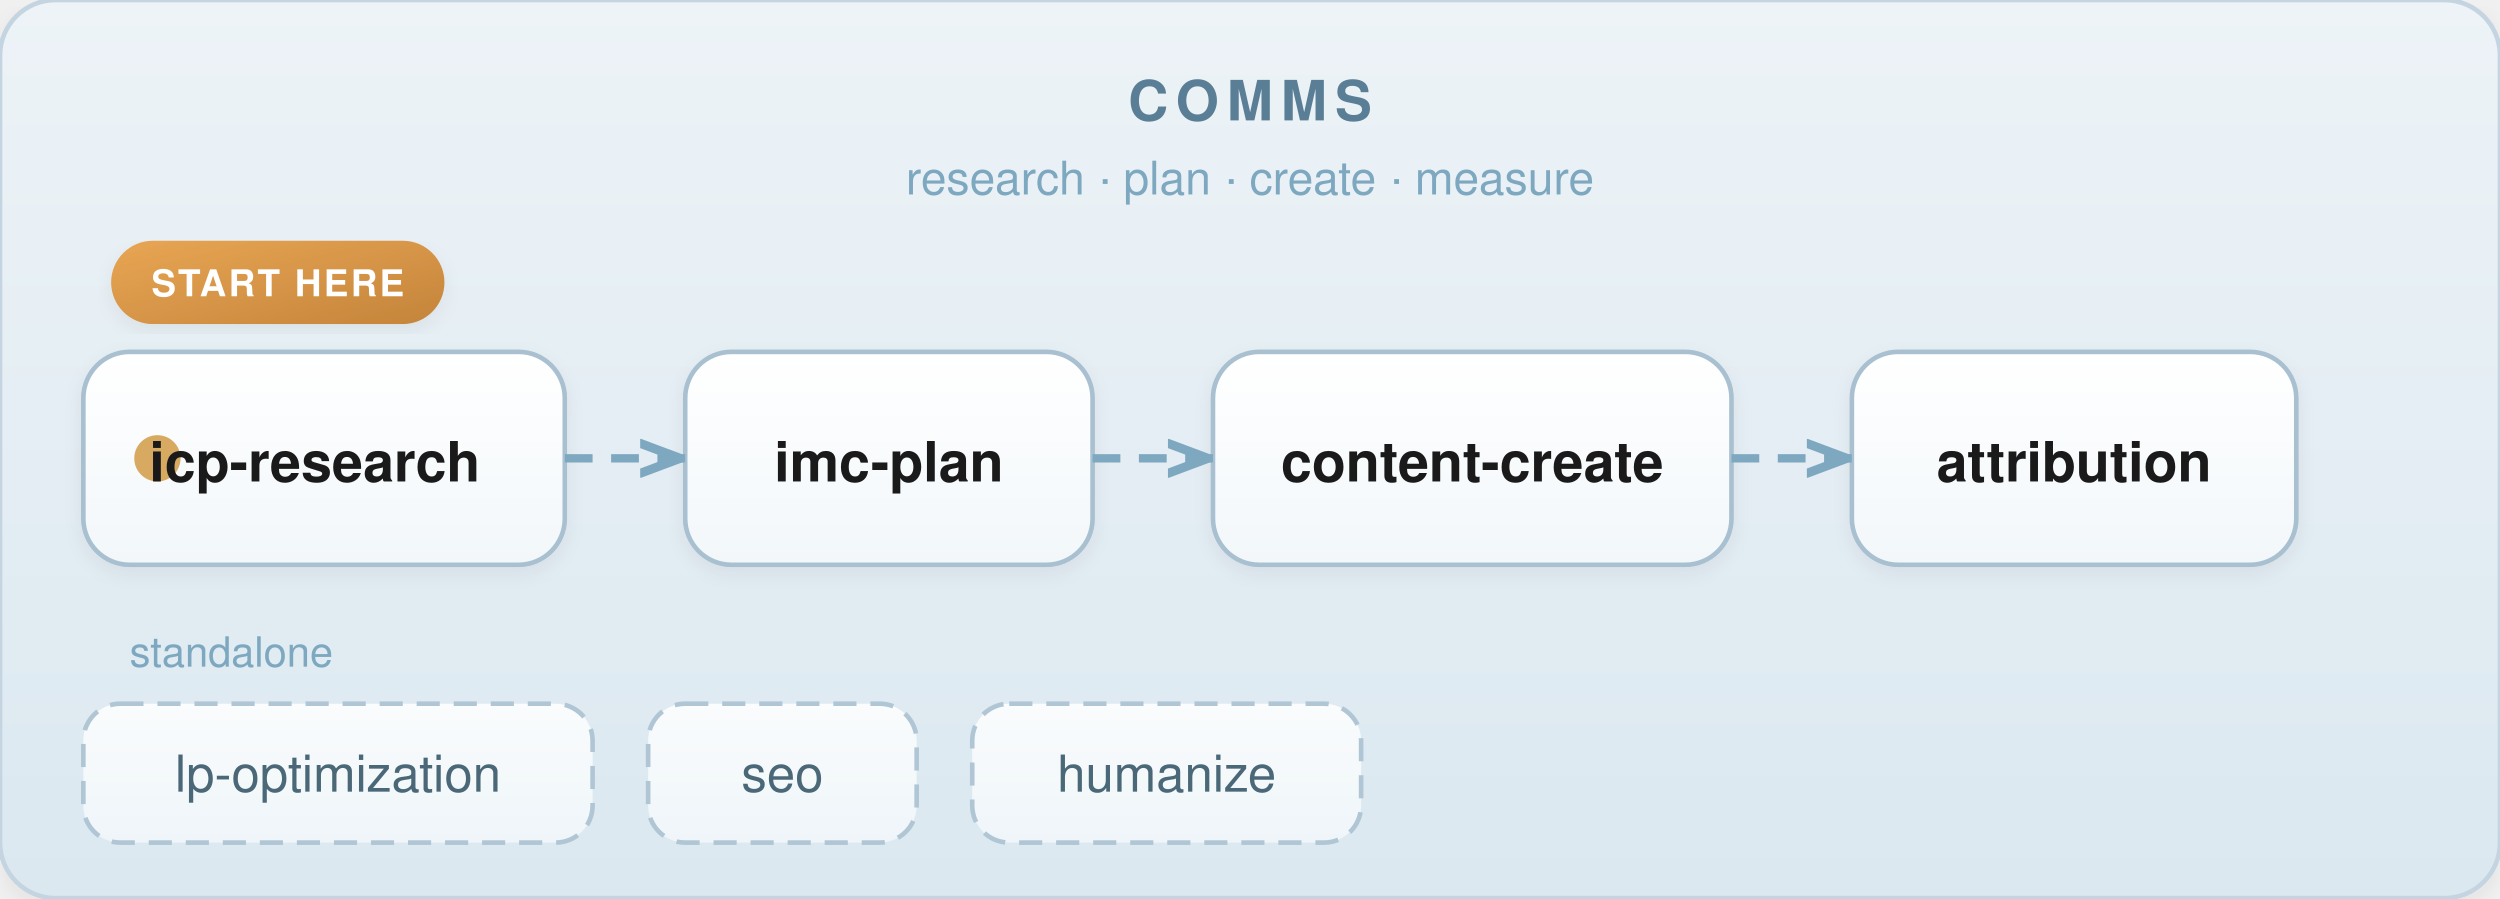
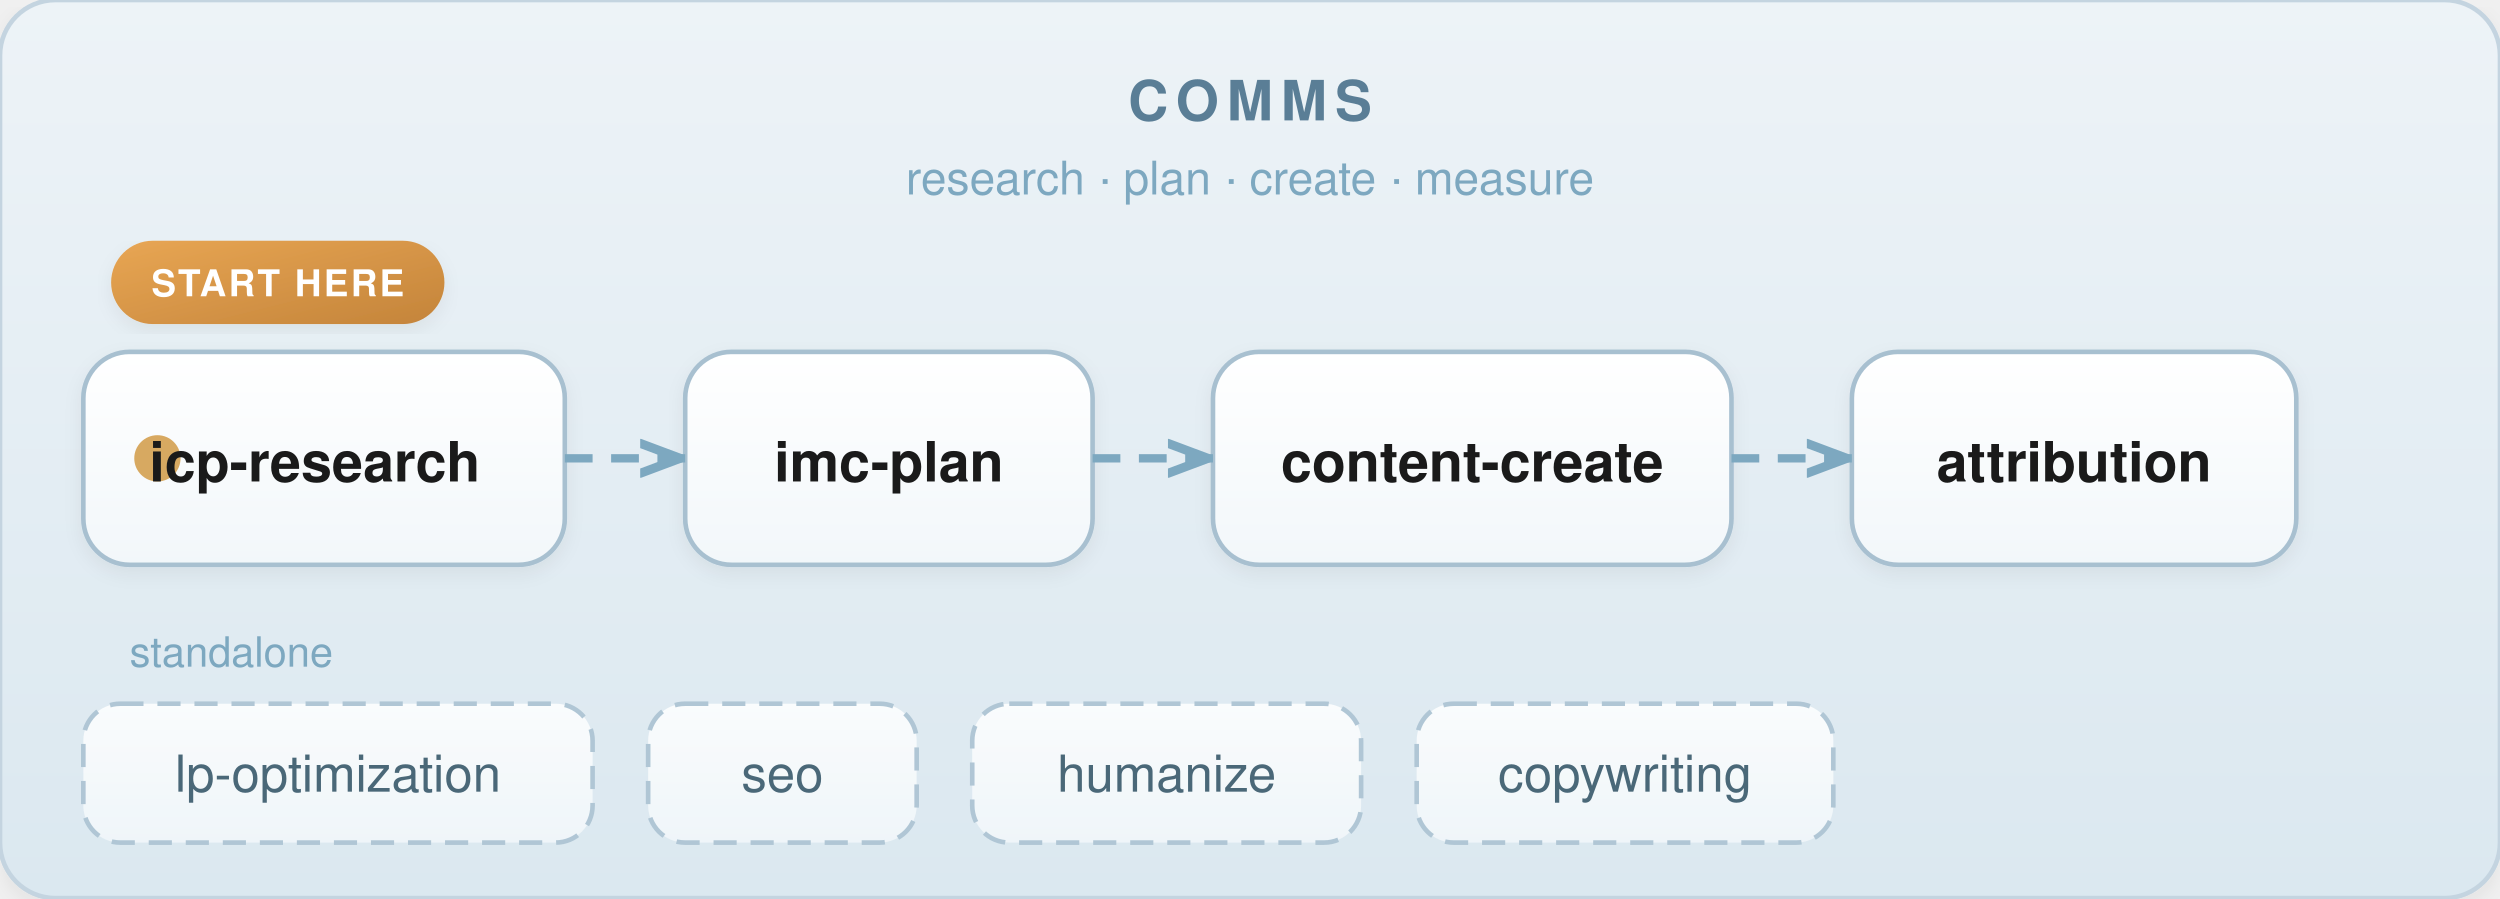
<svg xmlns="http://www.w3.org/2000/svg" viewBox="0 0 540 194" fill="none">
  <style>
    text { font-family: -apple-system, BlinkMacSystemFont, 'Segoe UI', Helvetica, Arial, sans-serif; }
    @keyframes dash-flow { to { stroke-dashoffset: -18; } }
    @keyframes pulse { 0%,100%{opacity:1} 50%{opacity:0.7} }
    .flow { stroke-dasharray: 6 4; animation: dash-flow 1.2s linear infinite; }
    .badge { animation: pulse 2s ease-in-out infinite; }
  </style>
  <defs>
    <linearGradient id="cg" x1="0" y1="0" x2="0" y2="1">
      <stop offset="0%" stop-color="#edf3f7" />
      <stop offset="100%" stop-color="#dbe8f0" />
    </linearGradient>
    <linearGradient id="cn" x1="0" y1="0" x2="0" y2="1">
      <stop offset="0%" stop-color="#ffffff" />
      <stop offset="100%" stop-color="#f2f7fa" />
    </linearGradient>
    <linearGradient id="cb" x1="0" y1="0" x2="1" y2="1">
      <stop offset="0%" stop-color="#e8a654" />
      <stop offset="100%" stop-color="#c4843a" />
    </linearGradient>
    <filter id="cs" x="-4%" y="-8%" width="108%" height="120%">
      <feDropShadow dx="0" dy="1.5" stdDeviation="2" flood-color="#000" flood-opacity="0.06" />
    </filter>
    <marker id="ca" viewBox="0 0 10 10" refX="9" refY="5" markerWidth="6" markerHeight="6" orient="auto-start-reverse">
      <path d="M 0 2 L 8 5 L 0 8" fill="none" stroke="#7da8c0" stroke-width="1.8" stroke-linecap="round" stroke-linejoin="round" />
    </marker>
  </defs>
  <rect width="540" height="194" rx="12" fill="url(#cg)" stroke="#c4d4e0" stroke-width="1" filter="url(#cs)" />
  <text x="270" y="26" text-anchor="middle" font-size="12" fill="#5a7e96" font-weight="700" letter-spacing="0.14em">COMMS</text>
  <text x="270" y="42" text-anchor="middle" font-size="10" fill="#7da8c0">research · plan · create · measure</text>
  <rect x="24" y="52" width="72" height="18" rx="9" fill="url(#cb)" class="badge" filter="url(#cs)" />
  <text x="60" y="64" text-anchor="middle" font-size="8" fill="#fff" font-weight="700" letter-spacing="0.06em">START HERE</text>
  <rect x="18" y="76" width="104" height="46" rx="10" fill="url(#cn)" stroke="#a8c0d0" stroke-width="1" filter="url(#cs)" />
  <circle cx="34" cy="99" r="5" fill="#d4a050" opacity="0.9" />
  <text x="68" y="104" text-anchor="middle" font-size="12" fill="#1a1a1a" font-weight="600">icp-research</text>
  <rect x="148" y="76" width="88" height="46" rx="10" fill="url(#cn)" stroke="#a8c0d0" stroke-width="1" filter="url(#cs)" />
  <text x="192" y="104" text-anchor="middle" font-size="12" fill="#1a1a1a" font-weight="600">imc-plan</text>
  <rect x="262" y="76" width="112" height="46" rx="10" fill="url(#cn)" stroke="#a8c0d0" stroke-width="1" filter="url(#cs)" />
  <text x="318" y="104" text-anchor="middle" font-size="12" fill="#1a1a1a" font-weight="600">content-create</text>
  <rect x="400" y="76" width="96" height="46" rx="10" fill="url(#cn)" stroke="#a8c0d0" stroke-width="1" filter="url(#cs)" />
  <text x="448" y="104" text-anchor="middle" font-size="12" fill="#1a1a1a" font-weight="600">attribution</text>
  <line x1="122" y1="99" x2="148" y2="99" stroke="#7da8c0" stroke-width="1.8" class="flow" marker-end="url(#ca)" />
  <line x1="236" y1="99" x2="262" y2="99" stroke="#7da8c0" stroke-width="1.8" class="flow" marker-end="url(#ca)" />
  <line x1="374" y1="99" x2="400" y2="99" stroke="#7da8c0" stroke-width="1.8" class="flow" marker-end="url(#ca)" />
  <text x="28" y="144" font-size="9" fill="#7da8c0" font-weight="500">standalone</text>
  <rect x="18" y="152" width="110" height="30" rx="8" fill="url(#cn)" stroke="#a8c0d0" stroke-width="1" stroke-dasharray="5 3" opacity="0.85" />
  <text x="73" y="171" text-anchor="middle" font-size="11" fill="#4a6878" font-weight="500">lp-optimization</text>
  <rect x="140" y="152" width="58" height="30" rx="8" fill="url(#cn)" stroke="#a8c0d0" stroke-width="1" stroke-dasharray="5 3" opacity="0.85" />
  <text x="169" y="171" text-anchor="middle" font-size="11" fill="#4a6878" font-weight="500">seo</text>
  <rect x="210" y="152" width="84" height="30" rx="8" fill="url(#cn)" stroke="#a8c0d0" stroke-width="1" stroke-dasharray="5 3" opacity="0.85" />
  <text x="252" y="171" text-anchor="middle" font-size="11" fill="#4a6878" font-weight="500">humanize</text>
+   <rect x="306" y="152" width="90" height="30" rx="8" fill="url(#cn)" stroke="#a8c0d0" stroke-width="1" stroke-dasharray="5 3" opacity="0.85" />
+   <text x="351" y="171" text-anchor="middle" font-size="11" fill="#4a6878" font-weight="500">copywriting</text>
</svg>
